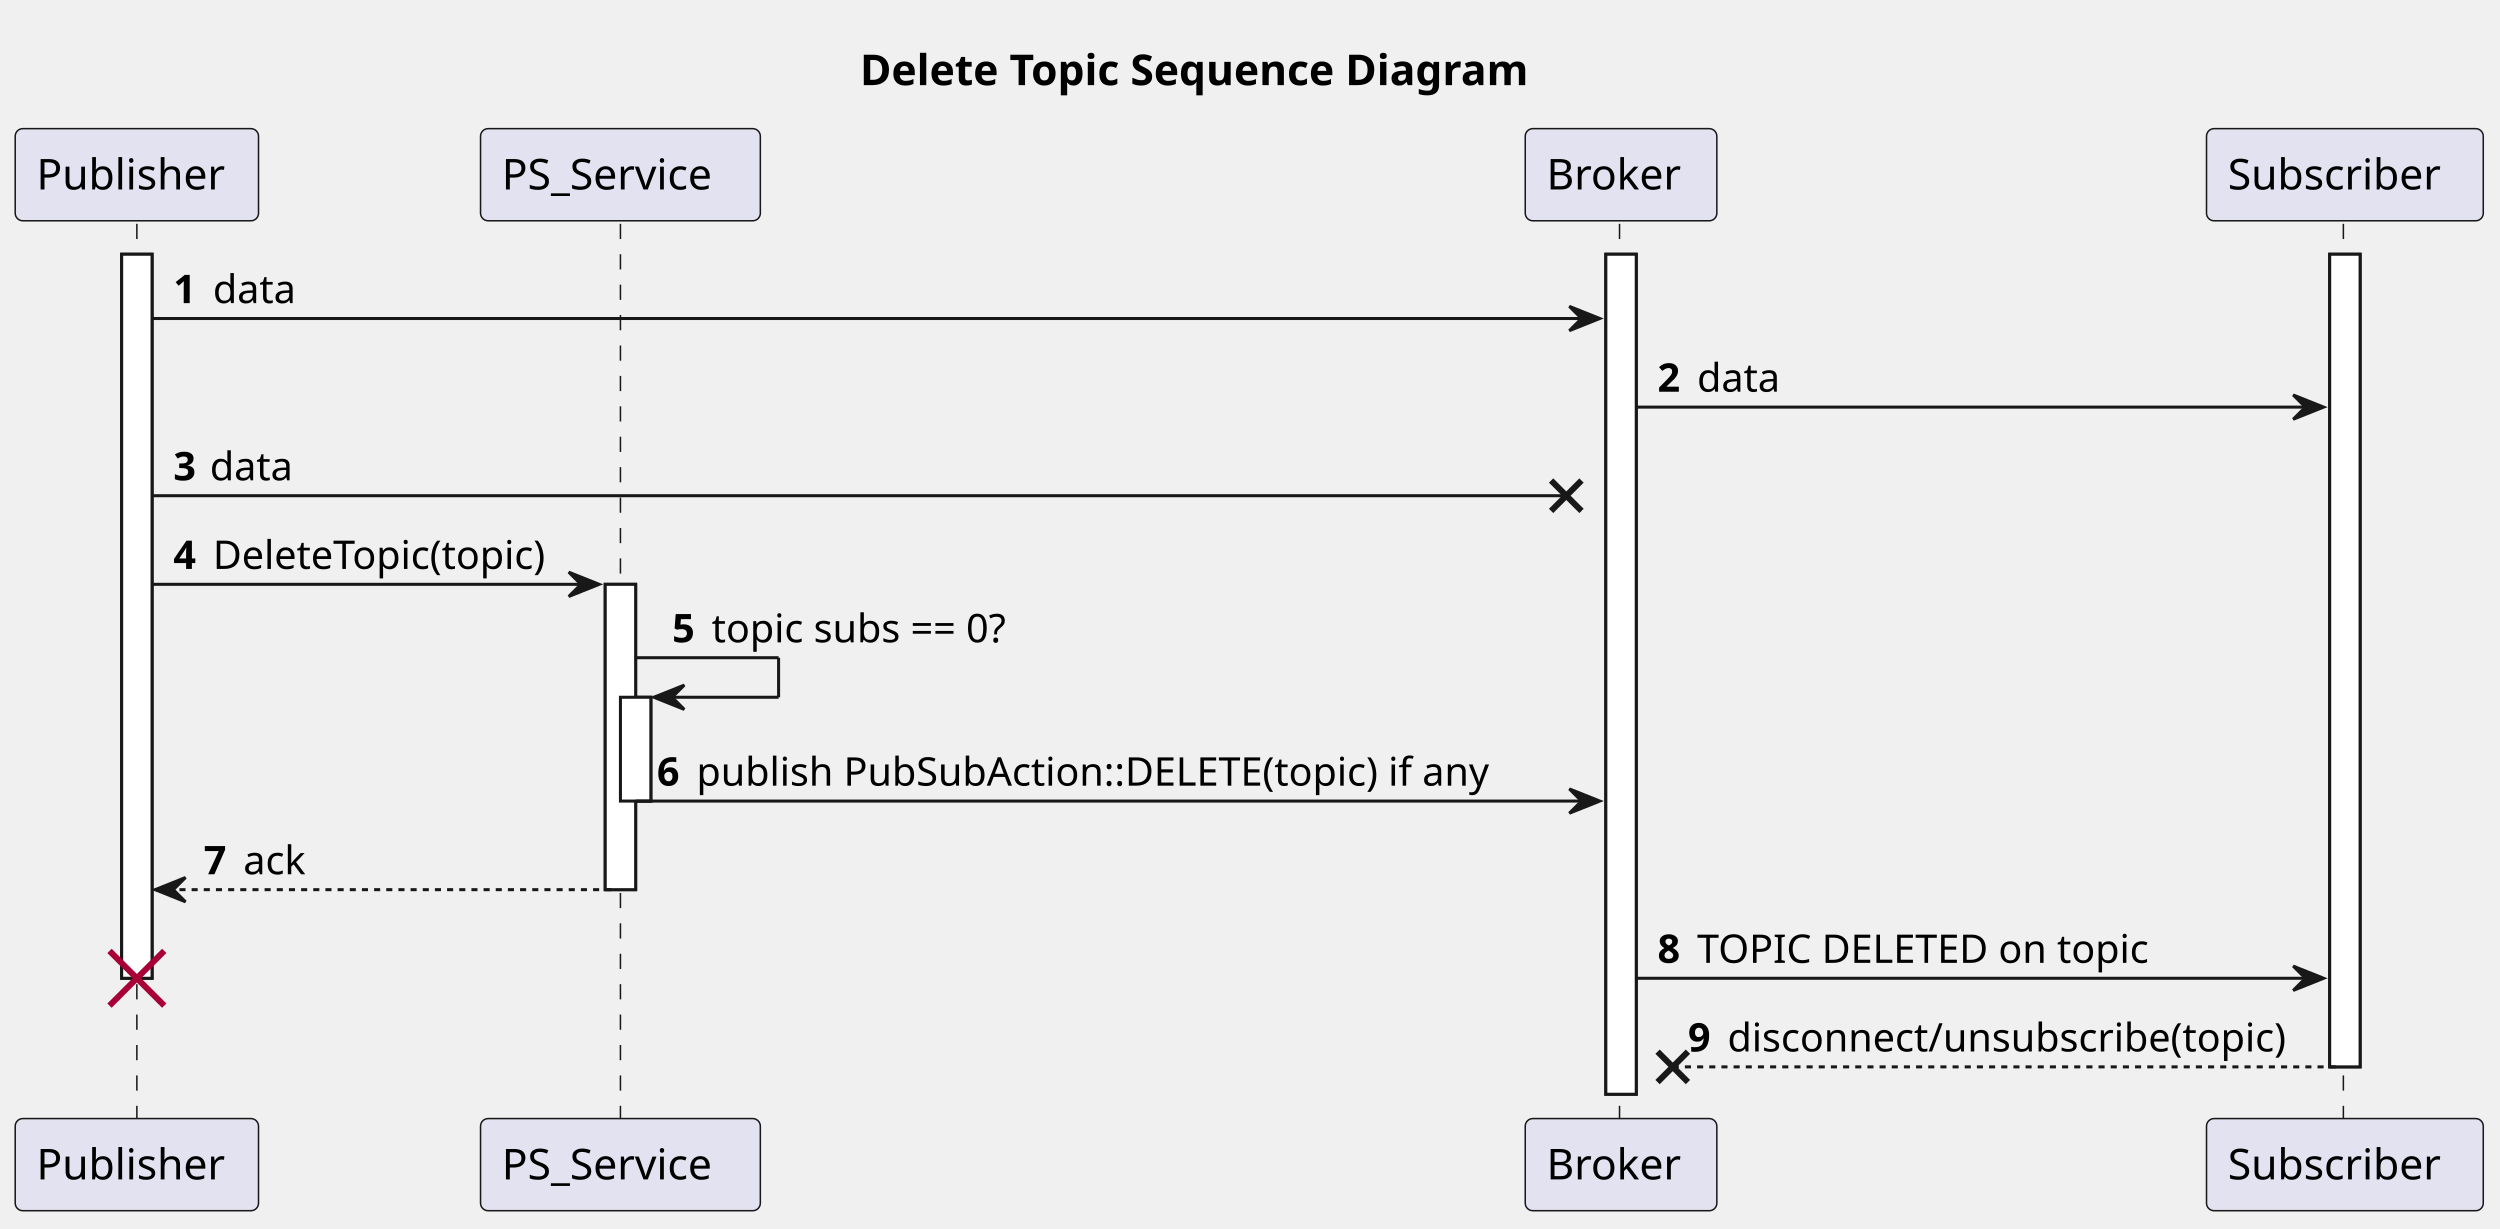
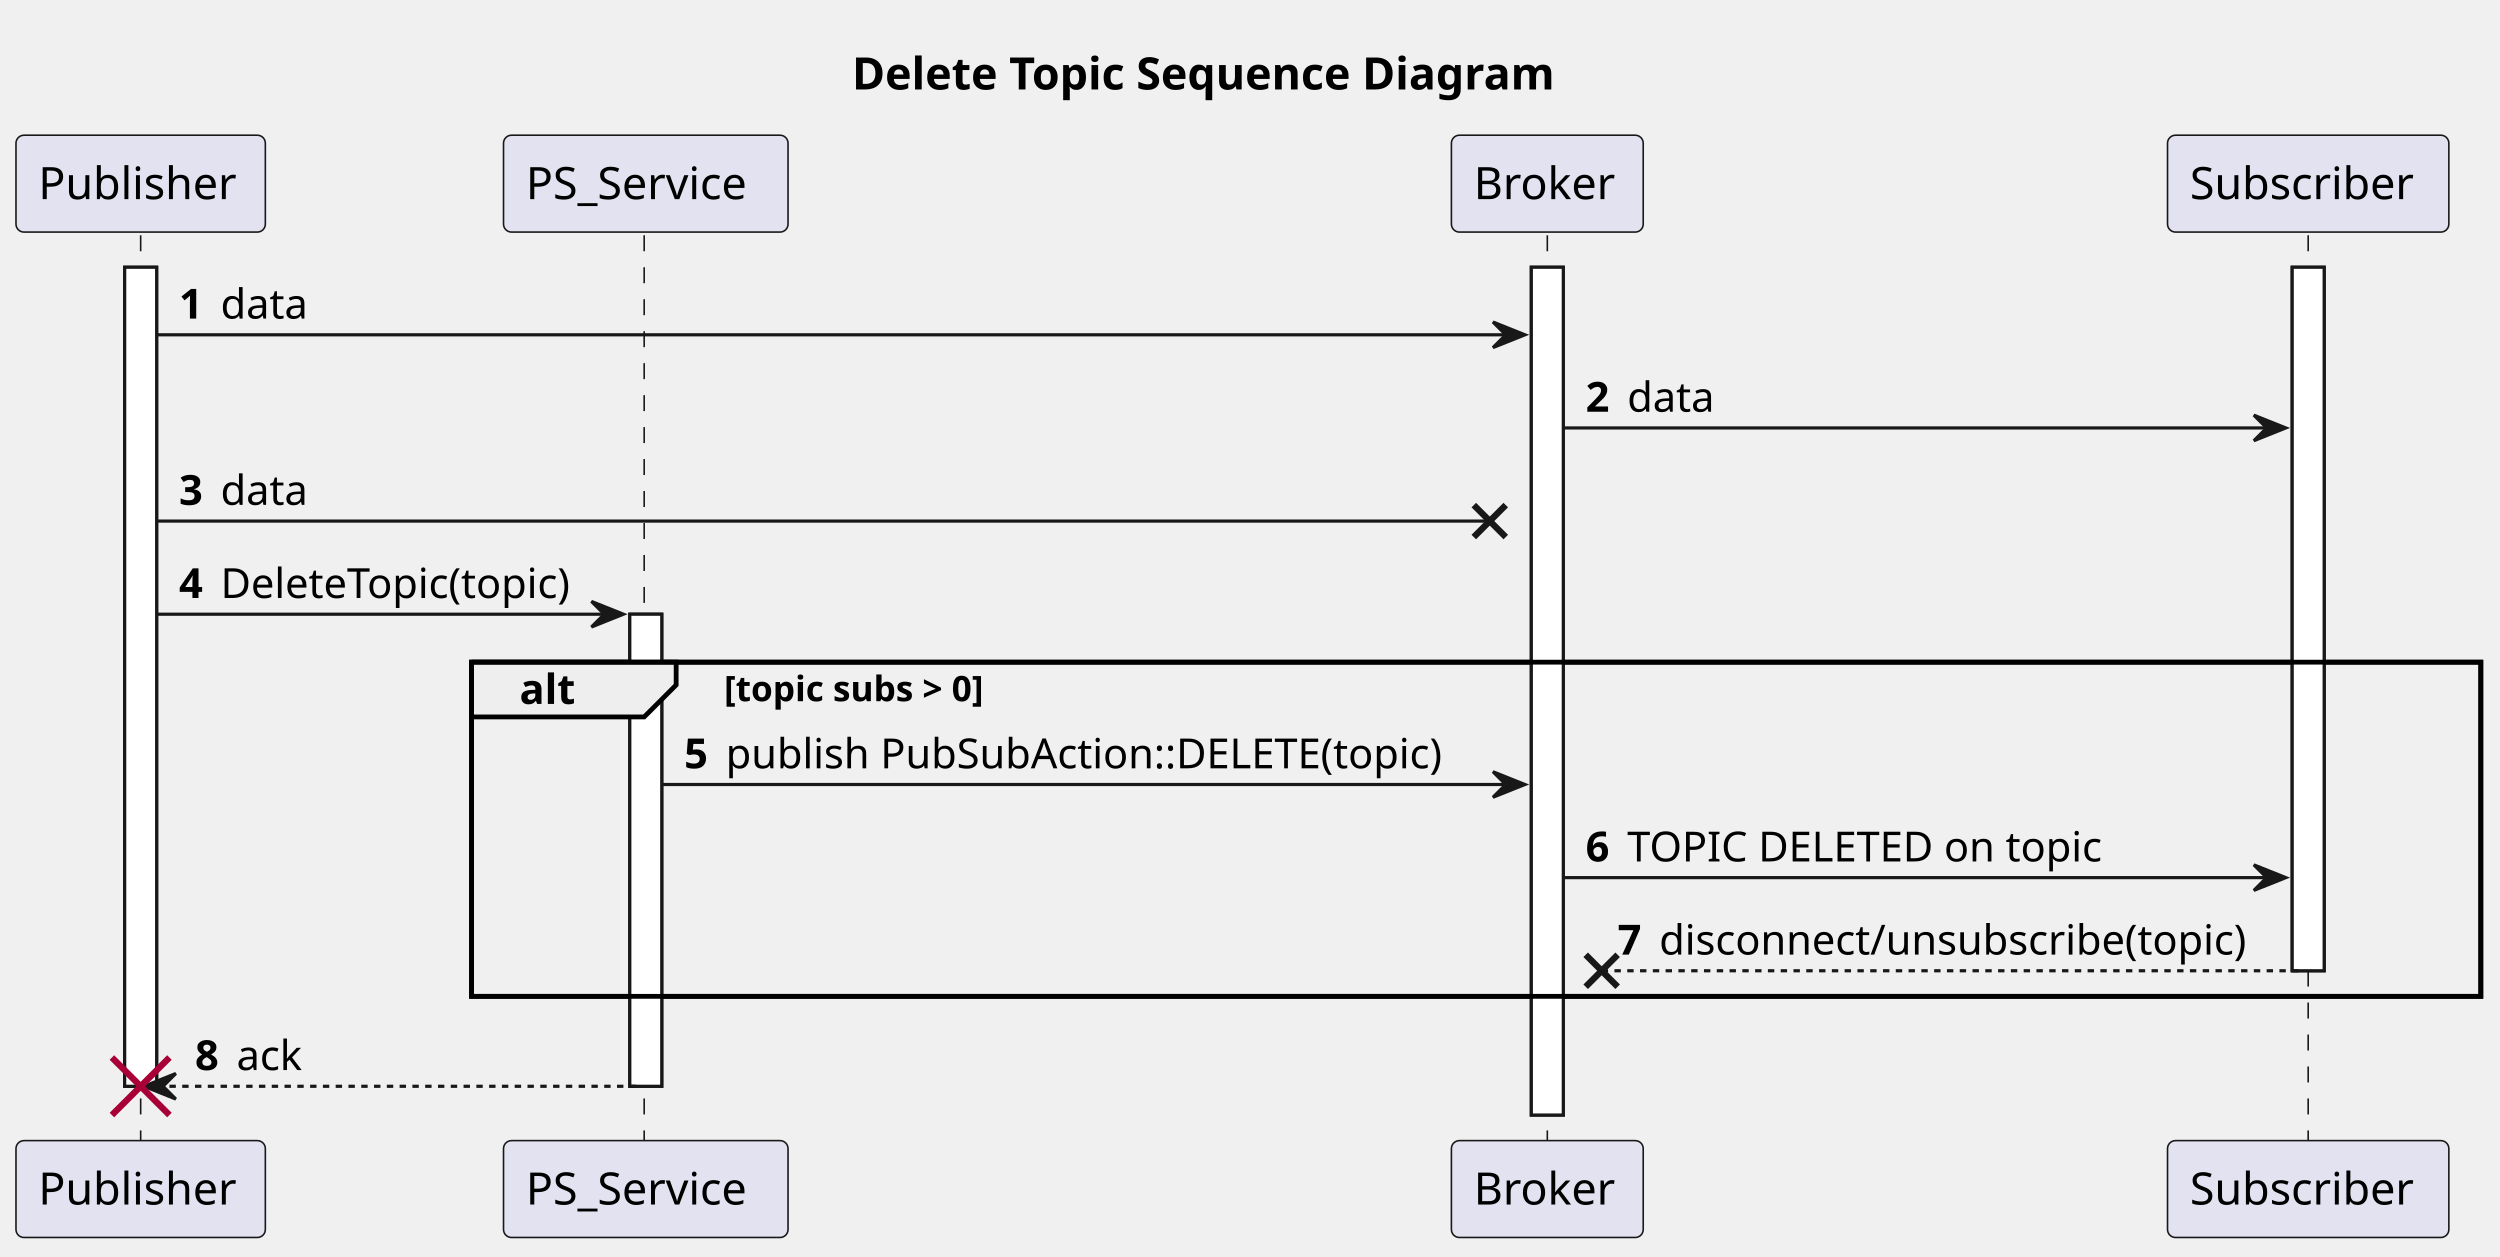
- <svg xmlns="http://www.w3.org/2000/svg" contentStyleType="text/css" height="404px" preserveAspectRatio="none" style="width:822px;height:404px;background:#FFFFFF;" version="1.1" viewBox="0 0 822 404" width="822px" zoomAndPan="magnify">
+ <svg xmlns="http://www.w3.org/2000/svg" contentStyleType="text/css" height="393px" preserveAspectRatio="none" style="width:782px;height:393px;background:#FFFFFF;" version="1.1" viewBox="0 0 782 393" width="782px" zoomAndPan="magnify">
  <defs />
  <g>
-     <text fill="#000000" font-family="sans-serif" font-size="14" font-weight="bold" lengthAdjust="spacing" textLength="255" x="282.75" y="27.995">Delete Topic Sequence Diagram</text>
-     <rect fill="#FFFFFF" height="238.062" style="stroke:#181818;stroke-width:1.0;" width="10" x="40" y="83.594" />
-     <rect fill="#FFFFFF" height="100.398" style="stroke:#181818;stroke-width:1.0;" width="10" x="199" y="192.125" />
-     <rect fill="#FFFFFF" height="34.133" style="stroke:#181818;stroke-width:1.0;" width="10" x="204" y="229.258" />
-     <rect fill="#FFFFFF" height="276.195" style="stroke:#181818;stroke-width:1.0;" width="10" x="528" y="83.594" />
-     <rect fill="#FFFFFF" height="267.195" style="stroke:#181818;stroke-width:1.0;" width="10" x="766" y="83.594" />
-     <line style="stroke:#181818;stroke-width:0.5;stroke-dasharray:5.0,5.0;" x1="45" x2="45" y1="73.594" y2="368.789" />
-     <line style="stroke:#181818;stroke-width:0.5;stroke-dasharray:5.0,5.0;" x1="204" x2="204" y1="73.594" y2="368.789" />
-     <line style="stroke:#181818;stroke-width:0.5;stroke-dasharray:5.0,5.0;" x1="532.5" x2="532.5" y1="73.594" y2="368.789" />
-     <line style="stroke:#181818;stroke-width:0.5;stroke-dasharray:5.0,5.0;" x1="770.5" x2="770.5" y1="73.594" y2="368.789" />
-     <rect fill="#E2E2F0" height="30.297" rx="2.5" ry="2.5" style="stroke:#181818;stroke-width:0.5;" width="80" x="5" y="42.297" />
-     <text fill="#000000" font-family="sans-serif" font-size="14" lengthAdjust="spacing" textLength="66" x="12" y="62.292">Publisher</text>
-     <rect fill="#E2E2F0" height="30.297" rx="2.5" ry="2.5" style="stroke:#181818;stroke-width:0.5;" width="80" x="5" y="367.789" />
-     <text fill="#000000" font-family="sans-serif" font-size="14" lengthAdjust="spacing" textLength="66" x="12" y="387.784">Publisher</text>
-     <rect fill="#E2E2F0" height="30.297" rx="2.5" ry="2.5" style="stroke:#181818;stroke-width:0.5;" width="92" x="158" y="42.297" />
-     <text fill="#000000" font-family="sans-serif" font-size="14" lengthAdjust="spacing" textLength="78" x="165" y="62.292">PS_Service</text>
-     <rect fill="#E2E2F0" height="30.297" rx="2.5" ry="2.5" style="stroke:#181818;stroke-width:0.5;" width="92" x="158" y="367.789" />
-     <text fill="#000000" font-family="sans-serif" font-size="14" lengthAdjust="spacing" textLength="78" x="165" y="387.784">PS_Service</text>
-     <rect fill="#E2E2F0" height="30.297" rx="2.5" ry="2.5" style="stroke:#181818;stroke-width:0.5;" width="63" x="501.5" y="42.297" />
-     <text fill="#000000" font-family="sans-serif" font-size="14" lengthAdjust="spacing" textLength="49" x="508.5" y="62.292">Broker</text>
-     <rect fill="#E2E2F0" height="30.297" rx="2.5" ry="2.5" style="stroke:#181818;stroke-width:0.5;" width="63" x="501.5" y="367.789" />
-     <text fill="#000000" font-family="sans-serif" font-size="14" lengthAdjust="spacing" textLength="49" x="508.5" y="387.784">Broker</text>
-     <rect fill="#E2E2F0" height="30.297" rx="2.5" ry="2.5" style="stroke:#181818;stroke-width:0.5;" width="91" x="725.5" y="42.297" />
-     <text fill="#000000" font-family="sans-serif" font-size="14" lengthAdjust="spacing" textLength="77" x="732.5" y="62.292">Subscriber</text>
-     <rect fill="#E2E2F0" height="30.297" rx="2.5" ry="2.5" style="stroke:#181818;stroke-width:0.5;" width="91" x="725.5" y="367.789" />
-     <text fill="#000000" font-family="sans-serif" font-size="14" lengthAdjust="spacing" textLength="77" x="732.5" y="387.784">Subscriber</text>
-     <rect fill="#FFFFFF" height="238.062" style="stroke:#181818;stroke-width:1.0;" width="10" x="40" y="83.594" />
-     <rect fill="#FFFFFF" height="100.398" style="stroke:#181818;stroke-width:1.0;" width="10" x="199" y="192.125" />
-     <rect fill="#FFFFFF" height="34.133" style="stroke:#181818;stroke-width:1.0;" width="10" x="204" y="229.258" />
-     <rect fill="#FFFFFF" height="276.195" style="stroke:#181818;stroke-width:1.0;" width="10" x="528" y="83.594" />
-     <rect fill="#FFFFFF" height="267.195" style="stroke:#181818;stroke-width:1.0;" width="10" x="766" y="83.594" />
-     <polygon fill="#181818" points="516,100.727,526,104.727,516,108.727,520,104.727" style="stroke:#181818;stroke-width:1.0;" />
-     <line style="stroke:#181818;stroke-width:1.0;" x1="50" x2="522" y1="104.727" y2="104.727" />
-     <text fill="#000000" font-family="sans-serif" font-size="13" font-weight="bold" lengthAdjust="spacing" textLength="9" x="57" y="99.661">1</text>
-     <text fill="#000000" font-family="sans-serif" font-size="13" lengthAdjust="spacing" textLength="29" x="70" y="99.661">data</text>
-     <polygon fill="#181818" points="754,129.859,764,133.859,754,137.859,758,133.859" style="stroke:#181818;stroke-width:1.0;" />
-     <line style="stroke:#181818;stroke-width:1.0;" x1="538" x2="760" y1="133.859" y2="133.859" />
-     <text fill="#000000" font-family="sans-serif" font-size="13" font-weight="bold" lengthAdjust="spacing" textLength="9" x="545" y="128.793">2</text>
-     <text fill="#000000" font-family="sans-serif" font-size="13" lengthAdjust="spacing" textLength="29" x="558" y="128.793">data</text>
-     <line style="stroke:#181818;stroke-width:2.0;" x1="510" x2="520" y1="157.992" y2="167.992" />
-     <line style="stroke:#181818;stroke-width:2.0;" x1="510" x2="520" y1="167.992" y2="157.992" />
-     <line style="stroke:#181818;stroke-width:1.0;" x1="50" x2="515" y1="162.992" y2="162.992" />
-     <text fill="#000000" font-family="sans-serif" font-size="13" font-weight="bold" lengthAdjust="spacing" textLength="8" x="57" y="157.926">3</text>
+     <rect fill="none" height="26.297" id="_title" style="stroke:none;stroke-width:1.0;" width="262" x="261.5" y="10" />
+     <text fill="#000000" font-family="sans-serif" font-size="14" font-weight="bold" lengthAdjust="spacing" textLength="252" x="266.5" y="27.995">Delete Topic Sequence Diagram</text>
+     <rect fill="#FFFFFF" height="256.195" style="stroke:#181818;stroke-width:1.0;" width="10" x="39" y="83.594" />
+     <rect fill="#FFFFFF" height="147.664" style="stroke:#181818;stroke-width:1.0;" width="10" x="197" y="192.125" />
+     <rect fill="#FFFFFF" height="265.195" style="stroke:#181818;stroke-width:1.0;" width="10" x="479" y="83.594" />
+     <rect fill="#FFFFFF" height="220.062" style="stroke:#181818;stroke-width:1.0;" width="10" x="717" y="83.594" />
+     <rect fill="none" height="104.531" style="stroke:#000000;stroke-width:1.5;" width="628.5" x="147.5" y="207.125" />
+     <line style="stroke:#181818;stroke-width:0.5;stroke-dasharray:5.0,5.0;" x1="44" x2="44" y1="73.594" y2="357.789" />
+     <line style="stroke:#181818;stroke-width:0.5;stroke-dasharray:5.0,5.0;" x1="201.5" x2="201.5" y1="73.594" y2="357.789" />
+     <line style="stroke:#181818;stroke-width:0.5;stroke-dasharray:5.0,5.0;" x1="484" x2="484" y1="73.594" y2="357.789" />
+     <line style="stroke:#181818;stroke-width:0.5;stroke-dasharray:5.0,5.0;" x1="722" x2="722" y1="73.594" y2="357.789" />
+     <rect fill="#E2E2F0" height="30.297" rx="2.5" ry="2.5" style="stroke:#181818;stroke-width:0.5;" width="78" x="5" y="42.297" />
+     <text fill="#000000" font-family="sans-serif" font-size="14" lengthAdjust="spacing" textLength="64" x="12" y="62.292">Publisher</text>
+     <rect fill="#E2E2F0" height="30.297" rx="2.5" ry="2.5" style="stroke:#181818;stroke-width:0.5;" width="78" x="5" y="356.789" />
+     <text fill="#000000" font-family="sans-serif" font-size="14" lengthAdjust="spacing" textLength="64" x="12" y="376.784">Publisher</text>
+     <rect fill="#E2E2F0" height="30.297" rx="2.5" ry="2.5" style="stroke:#181818;stroke-width:0.5;" width="89" x="157.5" y="42.297" />
+     <text fill="#000000" font-family="sans-serif" font-size="14" lengthAdjust="spacing" textLength="75" x="164.5" y="62.292">PS_Service</text>
+     <rect fill="#E2E2F0" height="30.297" rx="2.5" ry="2.5" style="stroke:#181818;stroke-width:0.5;" width="89" x="157.5" y="356.789" />
+     <text fill="#000000" font-family="sans-serif" font-size="14" lengthAdjust="spacing" textLength="75" x="164.5" y="376.784">PS_Service</text>
+     <rect fill="#E2E2F0" height="30.297" rx="2.5" ry="2.5" style="stroke:#181818;stroke-width:0.5;" width="60" x="454" y="42.297" />
+     <text fill="#000000" font-family="sans-serif" font-size="14" lengthAdjust="spacing" textLength="46" x="461" y="62.292">Broker</text>
+     <rect fill="#E2E2F0" height="30.297" rx="2.5" ry="2.5" style="stroke:#181818;stroke-width:0.5;" width="60" x="454" y="356.789" />
+     <text fill="#000000" font-family="sans-serif" font-size="14" lengthAdjust="spacing" textLength="46" x="461" y="376.784">Broker</text>
+     <rect fill="#E2E2F0" height="30.297" rx="2.5" ry="2.5" style="stroke:#181818;stroke-width:0.5;" width="88" x="678" y="42.297" />
+     <text fill="#000000" font-family="sans-serif" font-size="14" lengthAdjust="spacing" textLength="74" x="685" y="62.292">Subscriber</text>
+     <rect fill="#E2E2F0" height="30.297" rx="2.5" ry="2.5" style="stroke:#181818;stroke-width:0.5;" width="88" x="678" y="356.789" />
+     <text fill="#000000" font-family="sans-serif" font-size="14" lengthAdjust="spacing" textLength="74" x="685" y="376.784">Subscriber</text>
+     <rect fill="#FFFFFF" height="256.195" style="stroke:#181818;stroke-width:1.0;" width="10" x="39" y="83.594" />
+     <rect fill="#FFFFFF" height="147.664" style="stroke:#181818;stroke-width:1.0;" width="10" x="197" y="192.125" />
+     <rect fill="#FFFFFF" height="265.195" style="stroke:#181818;stroke-width:1.0;" width="10" x="479" y="83.594" />
+     <rect fill="#FFFFFF" height="220.062" style="stroke:#181818;stroke-width:1.0;" width="10" x="717" y="83.594" />
+     <polygon fill="#181818" points="467,100.727,477,104.727,467,108.727,471,104.727" style="stroke:#181818;stroke-width:1.0;" />
+     <line style="stroke:#181818;stroke-width:1.0;" x1="49" x2="473" y1="104.727" y2="104.727" />
+     <text fill="#000000" font-family="sans-serif" font-size="13" font-weight="bold" lengthAdjust="spacing" textLength="9" x="56" y="99.661">1</text>
+     <text fill="#000000" font-family="sans-serif" font-size="13" lengthAdjust="spacing" textLength="29" x="69" y="99.661">data</text>
+     <polygon fill="#181818" points="705,129.859,715,133.859,705,137.859,709,133.859" style="stroke:#181818;stroke-width:1.0;" />
+     <line style="stroke:#181818;stroke-width:1.0;" x1="489" x2="711" y1="133.859" y2="133.859" />
+     <text fill="#000000" font-family="sans-serif" font-size="13" font-weight="bold" lengthAdjust="spacing" textLength="9" x="496" y="128.793">2</text>
+     <text fill="#000000" font-family="sans-serif" font-size="13" lengthAdjust="spacing" textLength="29" x="509" y="128.793">data</text>
+     <line style="stroke:#181818;stroke-width:2.0;" x1="461" x2="471" y1="157.992" y2="167.992" />
+     <line style="stroke:#181818;stroke-width:2.0;" x1="461" x2="471" y1="167.992" y2="157.992" />
+     <line style="stroke:#181818;stroke-width:1.0;" x1="49" x2="466" y1="162.992" y2="162.992" />
+     <text fill="#000000" font-family="sans-serif" font-size="13" font-weight="bold" lengthAdjust="spacing" textLength="9" x="56" y="157.926">3</text>
    <text fill="#000000" font-family="sans-serif" font-size="13" lengthAdjust="spacing" textLength="29" x="69" y="157.926">data</text>
-     <polygon fill="#181818" points="187,188.125,197,192.125,187,196.125,191,192.125" style="stroke:#181818;stroke-width:1.0;" />
-     <line style="stroke:#181818;stroke-width:1.0;" x1="50" x2="193" y1="192.125" y2="192.125" />
-     <text fill="#000000" font-family="sans-serif" font-size="13" font-weight="bold" lengthAdjust="spacing" textLength="9" x="57" y="187.059">4</text>
-     <text fill="#000000" font-family="sans-serif" font-size="13" lengthAdjust="spacing" textLength="117" x="70" y="187.059">DeleteTopic(topic)</text>
-     <line style="stroke:#181818;stroke-width:1.0;" x1="209" x2="256" y1="216.258" y2="216.258" />
-     <line style="stroke:#181818;stroke-width:1.0;" x1="256" x2="256" y1="216.258" y2="229.258" />
-     <line style="stroke:#181818;stroke-width:1.0;" x1="215" x2="256" y1="229.258" y2="229.258" />
-     <polygon fill="#181818" points="225,225.258,215,229.258,225,233.258,221,229.258" style="stroke:#181818;stroke-width:1.0;" />
-     <text fill="#000000" font-family="sans-serif" font-size="13" font-weight="bold" lengthAdjust="spacing" textLength="9" x="221" y="211.192">5</text>
-     <text fill="#000000" font-family="sans-serif" font-size="13" lengthAdjust="spacing" textLength="108" x="234" y="211.192">topic subs == 0?</text>
-     <polygon fill="#181818" points="516,259.391,526,263.391,516,267.391,520,263.391" style="stroke:#181818;stroke-width:1.0;" />
-     <line style="stroke:#181818;stroke-width:1.0;" x1="209" x2="522" y1="263.391" y2="263.391" />
-     <text fill="#000000" font-family="sans-serif" font-size="13" font-weight="bold" lengthAdjust="spacing" textLength="9" x="216" y="258.325">6</text>
-     <text fill="#000000" font-family="sans-serif" font-size="13" lengthAdjust="spacing" textLength="277" x="229" y="258.325">publish PubSubAction::DELETE(topic) if any</text>
-     <polygon fill="#181818" points="61,288.523,51,292.523,61,296.523,57,292.523" style="stroke:#181818;stroke-width:1.0;" />
-     <line style="stroke:#181818;stroke-width:1.0;stroke-dasharray:2.0,2.0;" x1="55" x2="203" y1="292.523" y2="292.523" />
-     <text fill="#000000" font-family="sans-serif" font-size="13" font-weight="bold" lengthAdjust="spacing" textLength="9" x="67" y="287.457">7</text>
-     <text fill="#000000" font-family="sans-serif" font-size="13" lengthAdjust="spacing" textLength="22" x="80" y="287.457">ack</text>
-     <polygon fill="#181818" points="754,317.656,764,321.656,754,325.656,758,321.656" style="stroke:#181818;stroke-width:1.0;" />
-     <line style="stroke:#181818;stroke-width:1.0;" x1="538" x2="760" y1="321.656" y2="321.656" />
-     <text fill="#000000" font-family="sans-serif" font-size="13" font-weight="bold" lengthAdjust="spacing" textLength="9" x="545" y="316.59">8</text>
-     <text fill="#000000" font-family="sans-serif" font-size="13" lengthAdjust="spacing" textLength="156" x="558" y="316.59">TOPIC DELETED on topic</text>
-     <line style="stroke:#A80036;stroke-width:2.0;" x1="36" x2="54" y1="312.656" y2="330.656" />
-     <line style="stroke:#A80036;stroke-width:2.0;" x1="36" x2="54" y1="330.656" y2="312.656" />
-     <line style="stroke:#181818;stroke-width:2.0;" x1="545" x2="555" y1="345.789" y2="355.789" />
-     <line style="stroke:#181818;stroke-width:2.0;" x1="545" x2="555" y1="355.789" y2="345.789" />
-     <line style="stroke:#181818;stroke-width:1.0;stroke-dasharray:2.0,2.0;" x1="550" x2="770" y1="350.789" y2="350.789" />
-     <text fill="#000000" font-family="sans-serif" font-size="13" font-weight="bold" lengthAdjust="spacing" textLength="9" x="555" y="345.723">9</text>
-     <text fill="#000000" font-family="sans-serif" font-size="13" lengthAdjust="spacing" textLength="191" x="568" y="345.723">disconnect/unsubscribe(topic)</text>
+     <polygon fill="#181818" points="185,188.125,195,192.125,185,196.125,189,192.125" style="stroke:#181818;stroke-width:1.0;" />
+     <line style="stroke:#181818;stroke-width:1.0;" x1="49" x2="191" y1="192.125" y2="192.125" />
+     <text fill="#000000" font-family="sans-serif" font-size="13" font-weight="bold" lengthAdjust="spacing" textLength="9" x="56" y="187.059">4</text>
+     <text fill="#000000" font-family="sans-serif" font-size="13" lengthAdjust="spacing" textLength="116" x="69" y="187.059">DeleteTopic(topic)</text>
+     <path d="M147.5,207.125 L211.5,207.125 L211.5,214.258 L201.5,224.258 L147.5,224.258 L147.5,207.125 " fill="#EEEEEE" style="stroke:#000000;stroke-width:1.5;" />
+     <rect fill="none" height="104.531" style="stroke:#000000;stroke-width:1.5;" width="628.5" x="147.5" y="207.125" />
+     <text fill="#000000" font-family="sans-serif" font-size="13" font-weight="bold" lengthAdjust="spacing" textLength="19" x="162.5" y="220.192">alt</text>
+     <text fill="#000000" font-family="sans-serif" font-size="11" font-weight="bold" lengthAdjust="spacing" textLength="101" x="226.5" y="219.335">[topic subs &gt; 0]</text>
+     <polygon fill="#181818" points="467,241.391,477,245.391,467,249.391,471,245.391" style="stroke:#181818;stroke-width:1.0;" />
+     <line style="stroke:#181818;stroke-width:1.0;" x1="207" x2="473" y1="245.391" y2="245.391" />
+     <text fill="#000000" font-family="sans-serif" font-size="13" font-weight="bold" lengthAdjust="spacing" textLength="9" x="214" y="240.325">5</text>
+     <text fill="#000000" font-family="sans-serif" font-size="13" lengthAdjust="spacing" textLength="235" x="227" y="240.325">publish PubSubAction::DELETE(topic)</text>
+     <polygon fill="#181818" points="705,270.523,715,274.523,705,278.523,709,274.523" style="stroke:#181818;stroke-width:1.0;" />
+     <line style="stroke:#181818;stroke-width:1.0;" x1="489" x2="711" y1="274.523" y2="274.523" />
+     <text fill="#000000" font-family="sans-serif" font-size="13" font-weight="bold" lengthAdjust="spacing" textLength="9" x="496" y="269.457">6</text>
+     <text fill="#000000" font-family="sans-serif" font-size="13" lengthAdjust="spacing" textLength="154" x="509" y="269.457">TOPIC DELETED on topic</text>
+     <line style="stroke:#181818;stroke-width:2.0;" x1="496" x2="506" y1="298.656" y2="308.656" />
+     <line style="stroke:#181818;stroke-width:2.0;" x1="496" x2="506" y1="308.656" y2="298.656" />
+     <line style="stroke:#181818;stroke-width:1.0;stroke-dasharray:2.0,2.0;" x1="501" x2="721" y1="303.656" y2="303.656" />
+     <text fill="#000000" font-family="sans-serif" font-size="13" font-weight="bold" lengthAdjust="spacing" textLength="9" x="506" y="298.59">7</text>
+     <text fill="#000000" font-family="sans-serif" font-size="13" lengthAdjust="spacing" textLength="191" x="519" y="298.59">disconnect/unsubscribe(topic)</text>
+     <polygon fill="#181818" points="55,335.789,45,339.789,55,343.789,51,339.789" style="stroke:#181818;stroke-width:1.0;" />
+     <line style="stroke:#181818;stroke-width:1.0;stroke-dasharray:2.0,2.0;" x1="49" x2="201" y1="339.789" y2="339.789" />
+     <text fill="#000000" font-family="sans-serif" font-size="13" font-weight="bold" lengthAdjust="spacing" textLength="9" x="61" y="334.723">8</text>
+     <text fill="#000000" font-family="sans-serif" font-size="13" lengthAdjust="spacing" textLength="22" x="74" y="334.723">ack</text>
+     <line style="stroke:#A80036;stroke-width:2.0;" x1="35" x2="53" y1="330.789" y2="348.789" />
+     <line style="stroke:#A80036;stroke-width:2.0;" x1="35" x2="53" y1="348.789" y2="330.789" />
  </g>
</svg>
